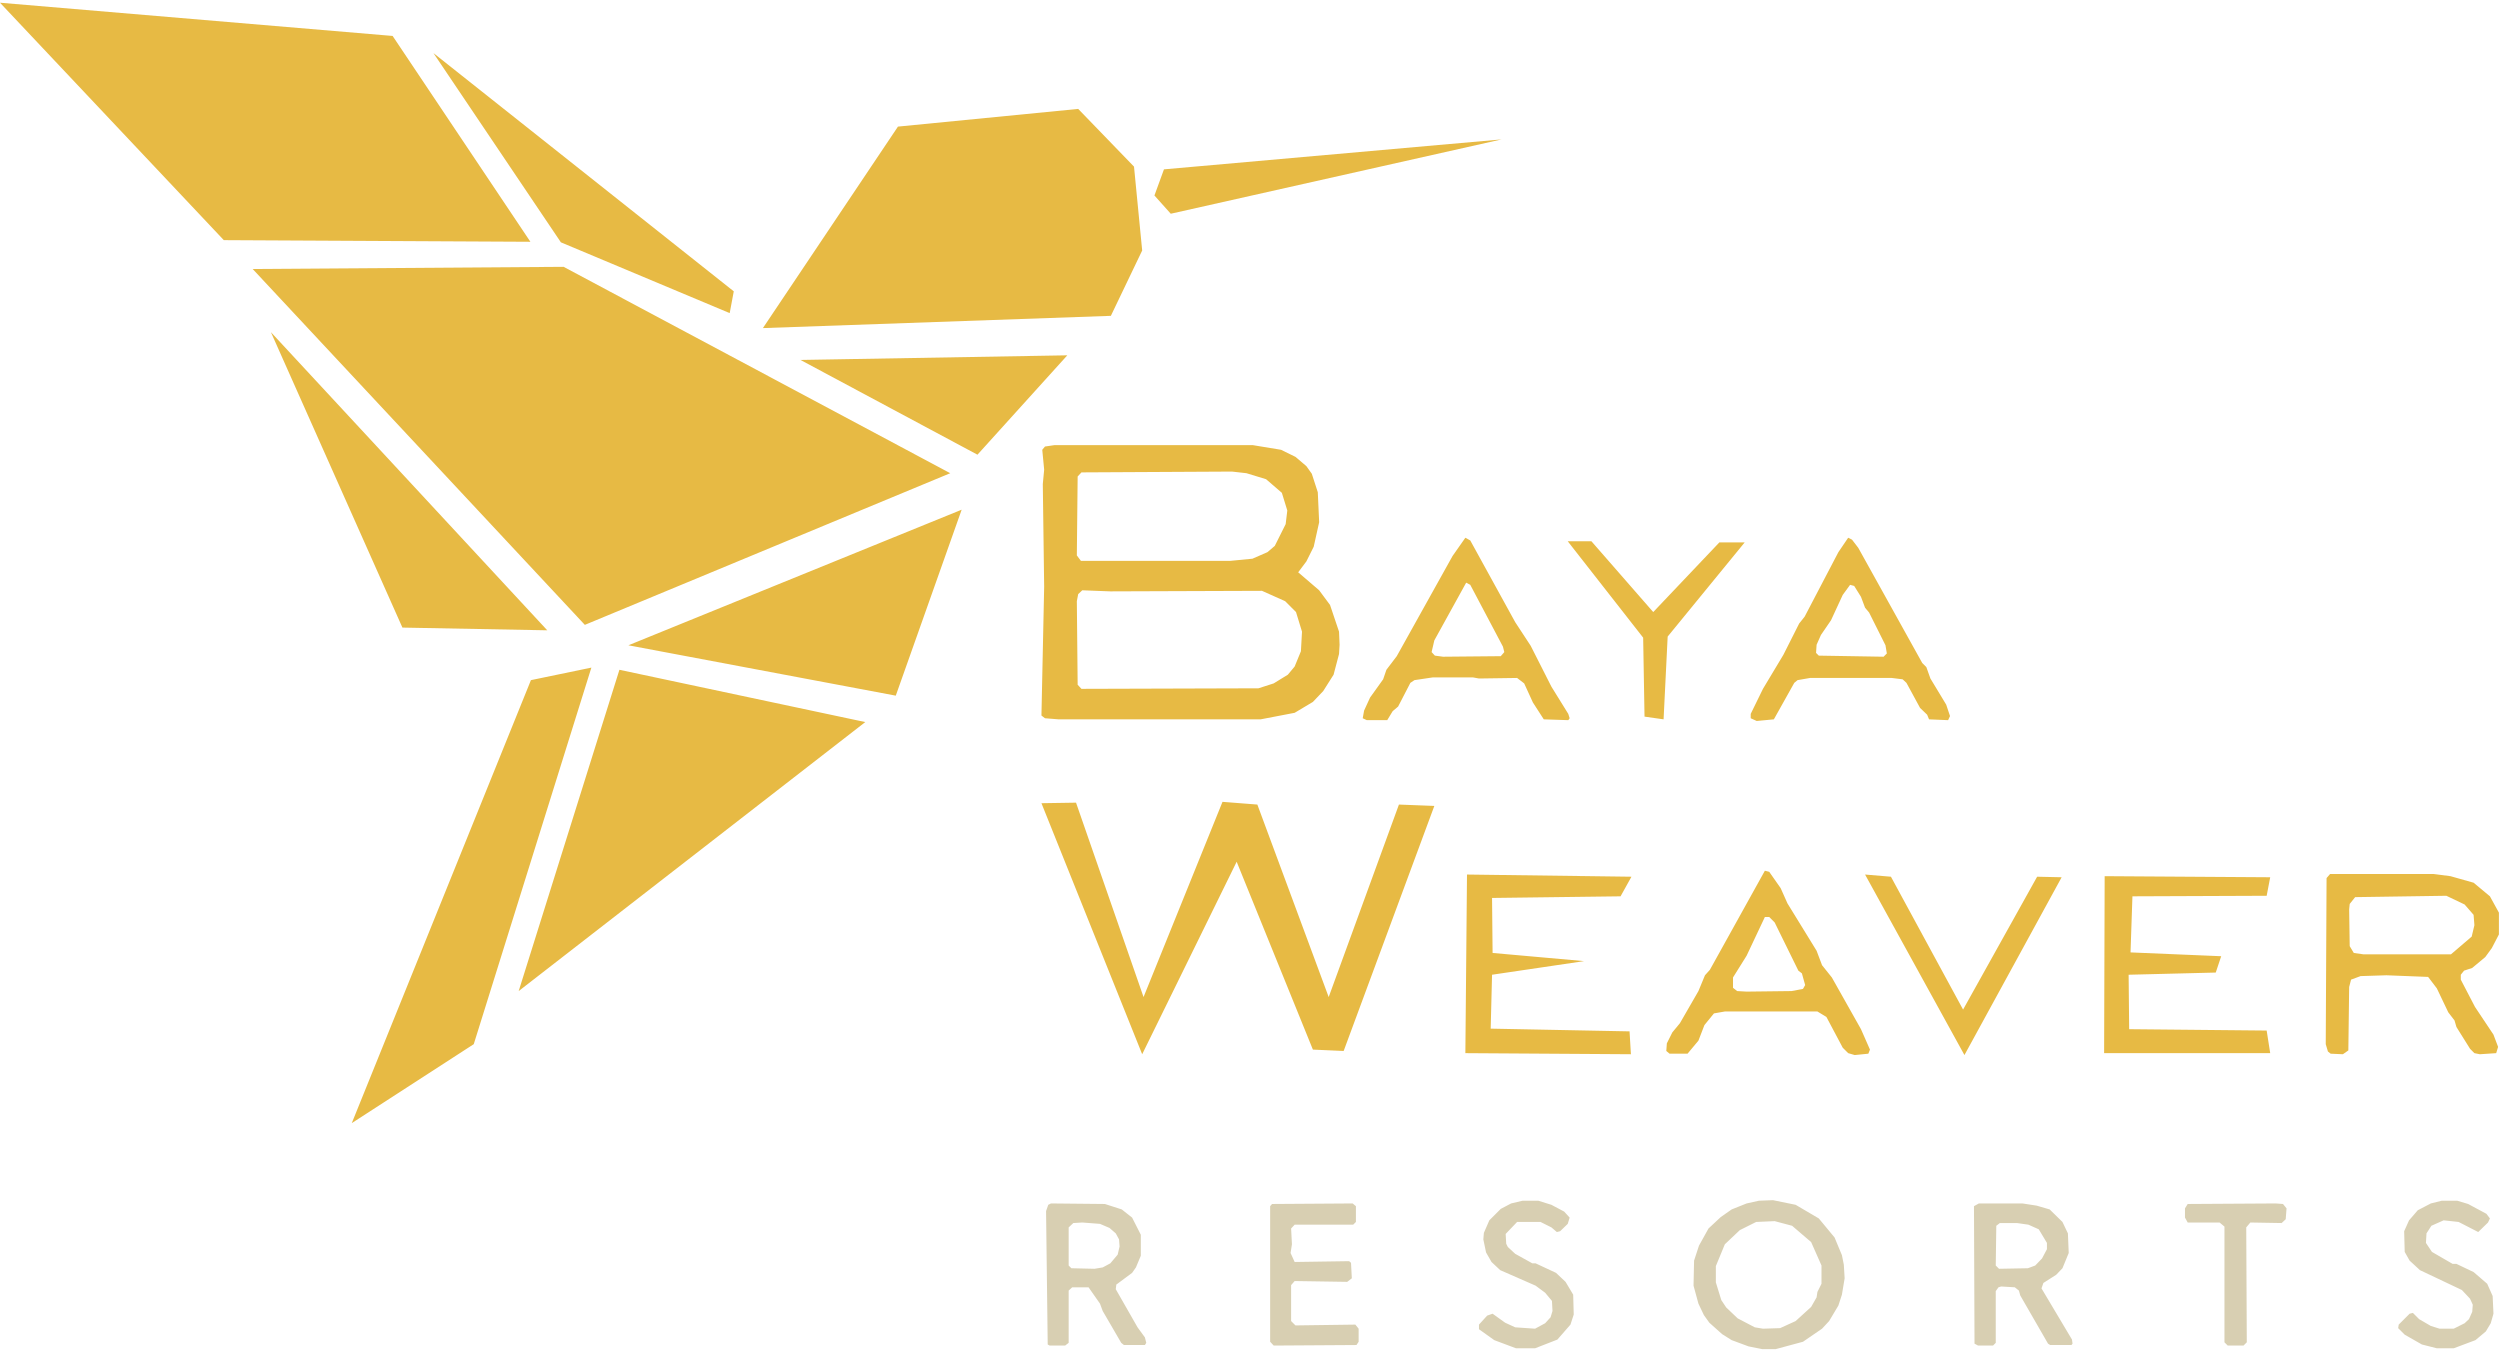
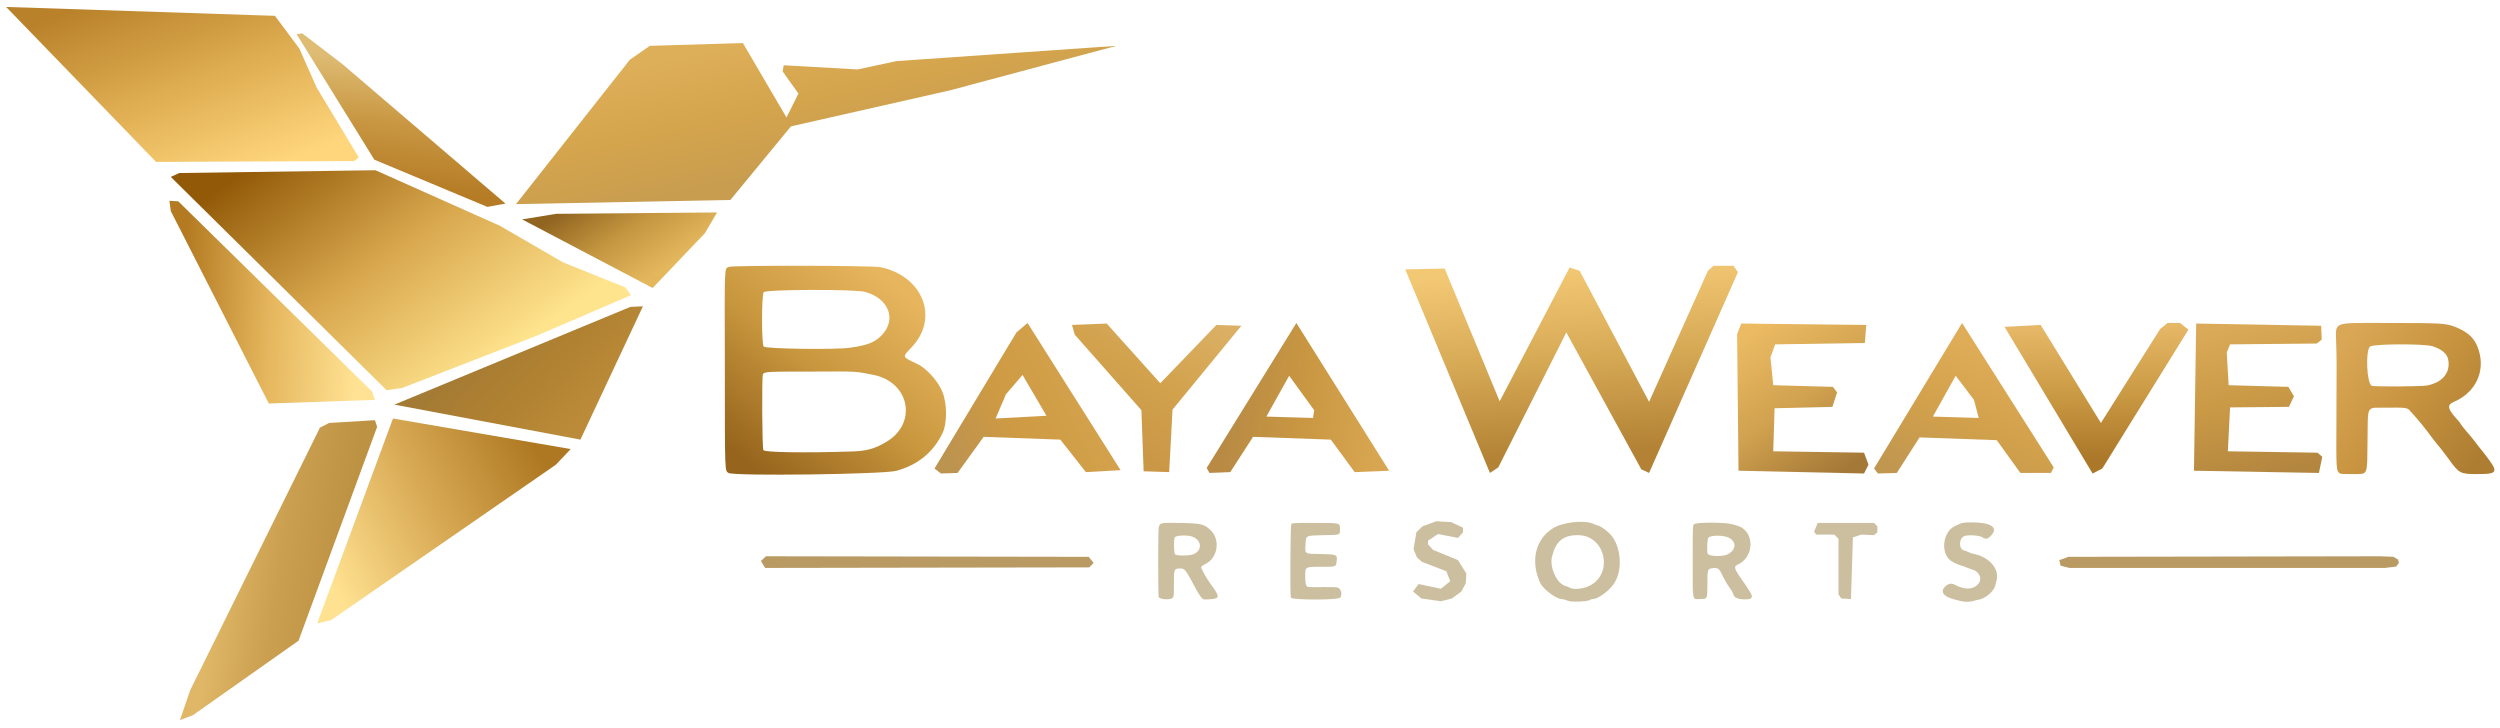
- <svg xmlns="http://www.w3.org/2000/svg" viewBox="0 0 918.2 495.8" role="img" aria-label="Baya Weaver Resorts">
-   <path fill="#E7BA44" fill-rule="evenodd" d="M773.0 321.8 772.8 386.8 833.8 386.8 832.5 378.5 782.0 378.0 781.8 358.0 813.8 357.2 815.8 351.2 782.5 349.8 783.2 329.2 832.5 329.0 833.8 322.2ZM855.8 321.0 854.5 322.5 854.2 383.5 855.0 386.2 856.0 387.0 860.5 387.2 862.5 385.8 862.8 362.5 863.5 359.8 867.0 358.5 876.5 358.2 891.8 358.8 895.0 363.0 899.2 371.8 901.5 374.8 902.2 377.2 907.2 385.2 908.8 386.8 910.8 387.2 916.8 386.8 917.5 384.5 915.8 380.0 909.0 369.8 903.8 359.8 903.8 358.0 905.0 356.5 908.0 355.5 912.8 351.5 915.2 348.2 917.8 343.2 917.8 335.2 914.5 329.2 908.5 324.2 900.0 321.8 893.8 321.0ZM908.5 336.0 908.8 339.8 907.8 344.0 900.2 350.5 868.0 350.5 864.5 350.0 863.0 347.5 862.8 334.0 863.0 332.0 865.0 329.5 898.5 329.0 905.2 332.2ZM685.0 321.2 721.5 387.5 757.2 322.2 748.2 322.0 721.0 370.8 694.5 322.0ZM538.8 321.2 538.2 386.8 599.0 387.2 598.5 378.8 547.5 377.8 548.0 358.0 581.8 353.0 548.2 350.0 548.0 329.8 595.2 329.2 599.2 322.0ZM648.2 319.8 628.0 356.2 626.2 358.2 623.8 364.0 617.0 375.8 614.2 379.2 612.2 383.2 612.0 386.0 613.2 387.0 619.8 387.0 623.8 382.2 626.0 376.5 629.5 372.2 633.5 371.5 667.5 371.5 670.8 373.5 676.8 384.8 678.8 386.8 681.2 387.5 686.2 387.0 686.8 385.5 683.5 378.0 672.8 359.0 669.2 354.5 667.2 349.2 656.5 331.8 654.0 326.2 649.8 320.2ZM648.2 336.8 649.8 336.8 651.8 338.8 660.5 356.5 661.8 357.5 663.0 361.8 662.2 363.2 658.0 364.0 641.5 364.2 638.0 364.0 636.5 362.8 636.5 359.0 641.5 351.0ZM382.5 295.0 419.5 387.2 454.2 316.5 482.2 385.5 493.5 386.0 526.8 296.0 513.8 295.5 488.0 366.2 461.8 295.5 449.0 294.5 420.0 366.2 395.2 294.8ZM317.8 265.2 227.5 246.0 190.5 364.0ZM217.2 245.2 195.0 249.8 129.2 412.5 174.0 383.5ZM575.8 198.8 603.5 234.2 604.0 263.2 611.0 264.2 612.5 233.8 640.8 199.2 631.5 199.2 607.2 224.8 584.5 198.8ZM678.8 197.5 675.2 202.8 662.8 226.5 660.8 229.0 655.0 240.5 647.5 253.0 643.0 262.2 643.0 263.8 645.2 264.8 651.5 264.2 659.0 250.8 660.2 249.8 664.8 249.0 694.8 249.0 698.8 249.5 700.2 250.8 705.2 260.0 707.8 262.5 708.5 264.2 715.5 264.5 716.2 263.0 714.8 258.8 709.0 249.2 707.5 245.0 706.0 243.5 682.5 201.2 680.2 198.2ZM679.5 214.8 681.0 215.2 683.5 219.2 685.0 223.2 686.5 225.0 692.5 237.0 693.0 240.0 691.8 241.2 668.0 240.8 667.0 239.8 667.2 236.8 668.8 233.2 672.5 227.8 676.8 218.5ZM538.2 197.5 533.5 204.2 513.0 241.0 509.2 246.0 508.0 249.5 503.2 256.2 501.0 261.0 500.5 263.8 502.0 264.5 509.5 264.5 511.5 261.2 513.5 259.5 518.0 250.8 519.5 249.8 526.2 248.8 541.0 248.8 543.2 249.2 557.2 249.0 559.8 251.0 563.0 258.0 567.0 264.2 576.0 264.5 576.5 263.8 576.0 262.2 569.8 252.2 562.2 237.2 556.5 228.5 540.0 198.5ZM538.5 214.0 540.0 214.8 552.0 237.5 552.5 239.5 551.2 241.0 530.0 241.2 527.0 240.8 525.8 239.5 526.8 235.2ZM353.2 187.2 230.8 237.0 329.0 255.5ZM479.8 171.2 475.8 167.8 470.5 165.2 460.2 163.5 387.2 163.5 383.8 164.0 382.8 165.2 383.5 172.5 383.0 177.8 383.5 215.5 382.5 262.8 383.8 263.8 388.8 264.2 463.0 264.2 475.5 261.8 482.2 257.8 486.0 253.8 489.8 247.8 491.8 240.2 492.0 236.8 491.8 232.0 488.5 222.2 484.5 216.8 476.8 210.2 479.8 206.2 482.5 200.8 484.5 191.8 484.0 180.8 481.8 174.0ZM396.0 218.2 397.5 216.8 407.8 217.2 463.5 217.0 472.0 220.8 476.0 224.8 478.2 232.0 477.8 239.2 475.5 244.8 473.0 247.8 467.8 251.0 462.2 252.8 397.2 253.0 395.8 251.5 395.5 220.8ZM395.8 175.0 397.2 173.5 452.5 173.2 457.8 173.8 465.0 176.0 470.8 181.0 472.8 187.5 472.2 192.5 468.2 200.5 465.5 202.8 460.0 205.2 451.8 206.0 397.0 206.0 395.5 204.0ZM392.0 130.5 294.0 132.2 359.0 167.0ZM99.5 122.0 147.8 230.5 201.0 231.5ZM92.8 98.8 214.8 229.5 349.0 173.8 207.0 98.0ZM551.5 51.2 427.5 62.2 424.0 71.8 430.0 78.5ZM416.5 61.2 396.0 40.0 329.8 46.5 280.2 120.5 408.0 116.0 419.5 92.0ZM159.2 19.5 206.0 89.0 268.0 115.0 269.5 107.0ZM0.0 1.0 82.2 88.2 194.8 88.8 144.2 13.2Z" />
-   <path fill="#D8CFB2" fill-rule="evenodd" d="M803.5 442.2 802.5 443.8 802.5 447.2 803.5 449.0 815.2 449.0 817.0 450.5 817.0 493.0 818.2 494.2 824.0 494.2 825.2 493.0 825.0 450.8 826.5 449.0 838.0 449.2 839.5 447.8 839.8 443.8 838.5 442.2 835.8 442.0ZM725.0 443.0 725.2 493.5 726.5 494.2 732.0 494.2 733.0 493.2 733.0 474.2 734.0 472.8 735.0 472.5 740.0 472.8 741.5 474.0 742.0 475.8 752.2 493.5 753.0 494.0 760.8 494.0 761.2 493.5 761.0 492.0 749.8 473.2 750.5 471.2 755.2 468.2 757.5 465.8 759.8 460.2 759.5 453.0 757.5 448.8 752.8 444.2 748.0 442.8 742.8 442.0 726.8 442.0ZM733.2 450.2 734.5 449.2 740.8 449.2 745.0 449.8 748.8 451.5 751.8 456.5 751.8 458.8 750.0 462.2 747.5 464.8 744.8 465.8 734.2 466.0 733.0 464.8ZM467.2 442.2 466.5 443.0 466.5 492.8 467.8 494.2 498.2 494.0 499.0 492.8 499.0 488.0 497.8 486.5 475.8 486.8 474.2 485.2 474.2 472.0 475.5 470.5 494.8 470.8 496.5 469.5 496.2 463.8 495.5 463.2 475.5 463.5 474.0 460.2 474.5 457.0 474.2 451.2 475.5 449.8 497.0 449.8 498.0 448.8 498.0 443.0 496.8 442.0ZM385.0 442.5 384.2 444.8 384.8 493.8 385.5 494.2 391.2 494.2 392.5 493.2 392.5 474.0 393.8 472.8 399.8 472.8 404.0 478.8 405.0 481.5 411.8 493.2 412.8 494.0 420.5 494.0 421.0 493.2 420.5 491.2 417.8 487.5 409.8 473.5 410.0 471.8 415.8 467.5 417.2 465.5 419.0 461.2 419.0 453.5 415.8 447.2 412.0 444.2 405.8 442.2 386.0 442.0ZM392.5 450.8 394.2 449.2 397.5 449.0 404.0 449.5 407.5 451.0 409.8 453.0 411.0 455.2 411.2 457.8 410.5 460.8 407.8 464.0 405.0 465.5 402.0 466.0 393.5 465.8 392.5 464.8ZM896.8 441.0 892.8 442.0 888.0 444.5 884.8 448.2 883.0 452.2 883.2 459.8 885.0 463.0 888.8 466.5 904.2 473.8 907.2 477.0 908.2 479.2 908.0 481.8 906.8 484.5 905.2 486.0 901.2 488.0 896.0 488.0 892.8 487.0 888.5 484.5 886.2 482.2 885.0 482.5 881.0 486.5 880.8 487.8 883.2 490.2 889.5 493.8 895.0 495.2 901.2 495.2 909.2 492.2 913.0 489.0 914.8 486.0 915.8 482.5 915.5 476.0 913.5 471.5 908.5 467.2 902.2 464.2 900.8 464.2 893.2 459.8 891.0 456.5 891.2 453.0 893.0 450.2 897.5 448.2 903.0 448.8 910.2 452.5 913.8 449.0 914.5 447.5 913.2 445.8 906.5 442.2 902.5 441.0ZM565.0 441.0 559.2 441.0 555.0 442.0 551.2 444.0 547.0 448.2 545.0 452.8 544.8 455.2 545.8 460.0 547.8 463.5 551.0 466.5 564.0 472.2 567.5 474.8 570.0 477.8 570.2 481.5 569.5 483.8 567.5 486.0 563.8 488.0 556.5 487.5 552.8 485.8 548.2 482.5 546.2 483.2 543.2 486.5 543.2 488.2 548.8 492.2 556.8 495.2 563.8 495.2 572.0 492.0 576.8 486.5 578.0 482.8 577.8 475.5 575.0 470.8 571.5 467.5 564.0 464.0 562.8 464.0 556.5 460.5 553.8 458.0 553.2 456.8 553.0 453.2 557.2 448.8 565.8 448.8 569.8 450.8 571.8 452.5 573.0 452.2 575.8 449.5 576.5 447.2 574.5 445.0 569.8 442.5ZM646.0 441.0 641.5 442.0 636.0 444.2 632.0 447.0 627.5 451.2 624.0 457.5 622.2 463.0 622.0 472.2 623.8 478.8 625.8 483.0 627.8 485.8 632.5 490.0 636.0 492.2 642.2 494.5 647.2 495.5 652.2 495.5 662.2 492.8 669.2 488.0 671.8 485.2 675.2 479.5 676.5 475.5 677.5 469.5 677.2 464.5 676.5 461.0 673.8 454.5 668.0 447.5 659.5 442.5 651.2 440.8ZM645.0 448.8 651.8 448.5 658.2 450.2 665.2 456.2 669.0 464.8 669.0 471.5 667.5 474.5 667.2 476.5 665.2 480.0 659.5 485.2 653.8 487.8 647.5 488.0 644.5 487.5 638.2 484.2 634.0 480.2 632.2 477.5 630.2 471.0 630.2 465.0 633.5 457.0 639.0 451.8Z" />
+ <svg xmlns="http://www.w3.org/2000/svg" width="900.2" height="261.8" viewBox="8.0 9.5 900.2 261.8" role="img" aria-label="Baya Weaver Resorts">
+   <defs>
+     <linearGradient id="g1" gradientUnits="userSpaceOnUse" x1="64.2" y1="1.9" x2="91.5" y2="74.9">
+       <stop offset="0" stop-color="#b9822a" />
+       <stop offset=".5" stop-color="#deac51" />
+       <stop offset="1" stop-color="#ffd67c" />
+     </linearGradient>
+     <linearGradient id="g2" gradientUnits="userSpaceOnUse" x1="148.6" y1="77.1" x2="153.4" y2="32.1">
+       <stop offset="0" stop-color="#b57b25" />
+       <stop offset=".5" stop-color="#c89641" />
+       <stop offset="1" stop-color="#debc73" />
+     </linearGradient>
+     <linearGradient id="g3" gradientUnits="userSpaceOnUse" x1="273.4" y1="74.8" x2="262.7" y2="27.3">
+       <stop offset="0" stop-color="#c89d4f" />
+       <stop offset=".5" stop-color="#d5a54d" />
+       <stop offset="1" stop-color="#deaf59" />
+     </linearGradient>
+     <linearGradient id="g4" gradientUnits="userSpaceOnUse" x1="114.6" y1="57.0" x2="179.9" y2="145.5">
+       <stop offset="0" stop-color="#925a08" />
+       <stop offset=".5" stop-color="#d8a74d" />
+       <stop offset="1" stop-color="#ffe48e" />
+     </linearGradient>
+     <linearGradient id="g5" gradientUnits="userSpaceOnUse" x1="72.7" y1="126.8" x2="136.9" y2="131.1">
+       <stop offset="0" stop-color="#b37a21" />
+       <stop offset=".5" stop-color="#e5b65d" />
+       <stop offset="1" stop-color="#ffe293" />
+     </linearGradient>
+     <linearGradient id="g6" gradientUnits="userSpaceOnUse" x1="222.7" y1="77.2" x2="244.0" y2="108.5">
+       <stop offset="0" stop-color="#916520" />
+       <stop offset=".5" stop-color="#c49640" />
+       <stop offset="1" stop-color="#e5b75d" />
+     </linearGradient>
+     <linearGradient id="g9" gradientUnits="userSpaceOnUse" x1="184.1" y1="129.8" x2="216.5" y2="161.3">
+       <stop offset="0" stop-color="#a47b34" />
+       <stop offset=".5" stop-color="#b08131" />
+       <stop offset="1" stop-color="#bb8b39" />
+     </linearGradient>
+     <linearGradient id="g18" gradientUnits="userSpaceOnUse" x1="200.0" y1="168.9" x2="122.0" y2="210.0">
+       <stop offset="0" stop-color="#ae7822" />
+       <stop offset=".5" stop-color="#d9aa55" />
+       <stop offset="1" stop-color="#ffe291" />
+     </linearGradient>
+     <linearGradient id="g19" gradientUnits="userSpaceOnUse" x1="131.2" y1="215.3" x2="87.4" y2="209.0">
+       <stop offset="0" stop-color="#be9243" />
+       <stop offset=".5" stop-color="#ca9f4f" />
+       <stop offset="1" stop-color="#dfb767" />
+     </linearGradient>
+     <linearGradient id="g7" gradientUnits="userSpaceOnUse" x1="277.2" y1="176.2" x2="329.5" y2="111.7">
+       <stop offset="0" stop-color="#96641c" />
+       <stop offset=".5" stop-color="#c7963d" />
+       <stop offset="1" stop-color="#e7b55d" />
+     </linearGradient>
+     <linearGradient id="g8" gradientUnits="userSpaceOnUse" x1="574.2" y1="173.1" x2="569.1" y2="106.3">
+       <stop offset="0" stop-color="#b38235" />
+       <stop offset=".5" stop-color="#d5a854" />
+       <stop offset="1" stop-color="#f3c874" />
+     </linearGradient>
+     <linearGradient id="g10" gradientUnits="userSpaceOnUse" x1="348.6" y1="172.9" x2="394.4" y2="149.9">
+       <stop offset="0" stop-color="#bd9350" />
+       <stop offset=".5" stop-color="#ce9a43" />
+       <stop offset="1" stop-color="#d3a14b" />
+     </linearGradient>
+     <linearGradient id="g11" gradientUnits="userSpaceOnUse" x1="410.9" y1="169.7" x2="438.2" y2="122.2">
+       <stop offset="0" stop-color="#ca9746" />
+       <stop offset=".5" stop-color="#d2a24d" />
+       <stop offset="1" stop-color="#dbb064" />
+     </linearGradient>
+     <linearGradient id="g12" gradientUnits="userSpaceOnUse" x1="449.6" y1="154.8" x2="504.3" y2="160.1">
+       <stop offset="0" stop-color="#b88a44" />
+       <stop offset=".5" stop-color="#c99742" />
+       <stop offset="1" stop-color="#d8a650" />
+     </linearGradient>
+     <linearGradient id="g13" gradientUnits="userSpaceOnUse" x1="669.4" y1="180.7" x2="635.6" y2="131.3">
+       <stop offset="0" stop-color="#a47837" />
+       <stop offset=".5" stop-color="#d1a24f" />
+       <stop offset="1" stop-color="#ebba63" />
+     </linearGradient>
+     <linearGradient id="g14" gradientUnits="userSpaceOnUse" x1="705.8" y1="183.5" x2="725.4" y2="136.0">
+       <stop offset="0" stop-color="#c19750" />
+       <stop offset=".5" stop-color="#d3a14b" />
+       <stop offset="1" stop-color="#dfac57" />
+     </linearGradient>
+     <linearGradient id="g15" gradientUnits="userSpaceOnUse" x1="760.8" y1="175.0" x2="759.8" y2="127.5">
+       <stop offset="0" stop-color="#ab7729" />
+       <stop offset=".5" stop-color="#cb9a44" />
+       <stop offset="1" stop-color="#e5b766" />
+     </linearGradient>
+     <linearGradient id="g16" gradientUnits="userSpaceOnUse" x1="822.0" y1="181.5" x2="807.5" y2="127.5">
+       <stop offset="0" stop-color="#b3863f" />
+       <stop offset=".5" stop-color="#c99946" />
+       <stop offset="1" stop-color="#dbaa58" />
+     </linearGradient>
+     <linearGradient id="g17" gradientUnits="userSpaceOnUse" x1="902.5" y1="171.9" x2="851.0" y2="133.7">
+       <stop offset="0" stop-color="#ad7d32" />
+       <stop offset=".5" stop-color="#c7933f" />
+       <stop offset="1" stop-color="#daa756" />
+     </linearGradient>
+   </defs>
+   <g>
+     <path fill="url(#g1)" d="M10.2 12.0 64.2 67.8 135.5 67.5 137.2 66.2 122.0 41.0 115.8 27.0 107.0 15.2Z" />
+     <path fill="url(#g2)" d="M114.8 21.8 142.8 67.0 183.5 84.0 190.0 82.8 131.2 32.5 116.8 21.5Z" />
+     <path fill="url(#g3)" d="M193.8 83.0 271.0 81.5 292.8 55.0 350.2 42.0 410.0 26.0 330.8 31.5 316.8 34.5 290.2 33.0 289.8 35.2 295.5 43.2 291.2 51.8 275.5 25.0 242.0 26.0 234.8 31.0Z" />
+     <path fill="url(#g4)" d="M69.5 73.2 147.2 150.0 152.8 149.2 201.0 130.5 235.2 115.8 233.2 113.0 210.8 104.0 188.0 90.8 143.2 70.8 72.5 71.8Z" />
+     <path fill="url(#g5)" d="M69.0 81.8 69.5 85.5 104.8 154.8 143.0 153.5 142.0 150.5 72.2 82.0Z" />
+     <path fill="url(#g6)" d="M266.2 86.0 208.2 86.5 196.0 88.5 243.0 113.2 261.8 93.5Z" />
+     <path fill="url(#g9)" d="M239.5 119.8 235.0 120.0 150.0 155.2 217.0 167.8Z" />
+     <path fill="url(#g18)" d="M213.5 171.2 149.5 160.2 122.2 234.0 127.2 232.8 208.2 176.8Z" />
+     <path fill="url(#g19)" d="M143.0 160.8 126.5 161.8 123.2 163.5 76.5 258.0 72.8 268.8 77.5 267.0 115.5 240.2 143.8 163.2Z" />
+   </g>
+   <g>
+     <path fill="url(#g7)" d="M270.3 179.8C269.0 178.9 269.0 180.4 269.0 142.5C268.9 103.2 268.8 106.5 270.5 105.6C271.7 105.0 322.1 105.1 325.0 105.7C340.4 108.9 346.3 124.1 336.2 134.6C332.8 138.2 332.7 137.9 338.2 140.5C341.5 142.0 345.7 146.6 347.3 150.5C349.1 154.9 349.1 162.0 347.3 165.6C344.0 172.4 338.6 176.8 330.9 179.0C326.6 180.3 272.0 181.0 270.3 179.8ZM313.5 172.1C319.8 172.0 322.8 171.2 327.0 168.7C338.4 162.1 335.7 147.2 322.6 144.5C315.9 143.2 317.4 143.2 300.4 143.3C284.3 143.3 283.2 143.3 282.7 144.3C282.3 145.1 282.4 171.0 282.9 171.6C283.4 172.4 297.8 172.6 313.5 172.1ZM314.1 134.7C320.1 133.9 323.0 132.8 325.4 130.3C331.0 124.6 328.1 117.0 319.5 114.6C316.1 113.6 283.8 113.7 283.0 114.7C282.2 115.6 282.2 133.4 283.0 134.3C283.7 135.1 308.7 135.5 314.1 134.7Z" />
+     <path fill="url(#g8)" d="M514.0 106.5 544.5 179.8 547.5 177.8 572.0 129.2 599.0 178.5 601.8 179.8 633.8 107.5 632.2 105.2 625.0 105.2 623.0 107.0 601.8 154.2 576.8 107.0 573.2 105.8 548.0 154.0 528.2 106.2Z" />
+     <path fill="url(#g10)" d="M344.5 178.2 346.8 180.0 352.8 179.8 362.2 166.8 389.8 167.8 399.0 179.5 411.5 178.8 378.0 125.8 374.0 129.2ZM376.2 144.5 384.8 159.2 366.5 160.2 370.2 151.5Z" />
+     <path fill="url(#g11)" d="M394.0 126.5 395.0 130.0 419.0 157.2 419.8 179.2 429.0 179.5 430.2 157.0 455.0 126.8 446.0 126.5 425.8 147.5 406.5 126.0Z" />
+     <path fill="url(#g12)" d="M442.5 178.0 443.5 179.8 451.0 179.5 459.2 166.8 487.2 167.8 495.8 179.5 508.2 179.0 474.8 125.8ZM472.2 144.8 481.2 157.2 480.8 160.0 464.0 159.5Z" />
+     <path fill="url(#g13)" d="M635.0 126.0 633.5 129.8 634.0 179.0 679.2 180.0 680.8 176.8 679.2 172.5 646.5 172.0 647.0 156.5 667.8 156.0 669.5 150.8 668.0 148.8 646.5 148.2 645.5 138.2 647.2 133.5 679.5 133.0 680.0 126.5Z" />
+     <path fill="url(#g14)" d="M682.8 178.2 684.2 180.0 691.0 179.8 699.2 167.0 727.0 168.0 735.5 179.8 746.5 179.8 747.5 177.8 714.5 125.8ZM712.2 144.8 718.8 153.5 720.5 160.0 704.0 159.5Z" />
+     <path fill="url(#g15)" d="M729.8 127.2 761.5 180.0 765.0 178.2 796.0 128.2 793.0 125.8 788.5 125.8 785.8 128.0 764.5 161.8 742.8 126.5Z" />
+     <path fill="url(#g16)" d="M798.8 126.0 798.0 179.0 843.0 179.8 844.2 174.0 842.5 172.5 810.2 172.0 811.0 156.2 832.2 156.0 834.0 152.2 832.0 148.8 810.5 148.2 809.8 136.5 811.0 133.5 842.2 133.2 844.0 131.8 843.8 126.8Z" />
+     <path fill="url(#g17)" d="M850.6 180.0C849.2 179.1 849.2 178.9 849.3 160.0C849.4 139.9 849.4 138.5 849.2 132.8C849.1 125.1 847.4 125.8 867.8 125.8C886.7 125.8 888.5 125.9 891.8 127.1C896.8 129.1 899.2 131.3 900.5 135.5C903.0 143.2 899.4 150.8 891.8 154.1C889.1 155.2 889.2 156.5 892.3 160.0C892.9 160.6 893.8 161.7 894.2 162.4C894.7 163.1 895.5 164.1 896.1 164.8C896.7 165.4 897.8 166.8 898.7 167.9C899.5 169.0 901.3 171.3 902.7 173.0C907.8 179.6 907.6 180.2 900.1 180.2C893.9 180.2 893.5 180.1 889.6 174.6C888.8 173.5 887.5 171.8 886.7 170.8C885.8 169.8 884.4 168.0 883.5 166.8C881.4 163.9 878.9 160.8 875.6 157.2C874.8 156.3 873.9 156.2 867.3 156.3C859.8 156.4 860.7 154.9 860.5 168.1C860.3 181.3 860.9 180.1 855.1 180.2C852.4 180.2 851.0 180.2 850.6 180.0ZM882.0 148.3C886.6 147.4 889.5 144.7 889.7 141.0C889.9 137.6 888.2 135.6 884.0 134.2C881.0 133.2 862.5 133.3 861.4 134.3C859.7 135.8 860.2 147.5 862.0 148.4C862.8 148.8 879.8 148.7 882.0 148.3Z" />
+   </g>
+   <g fill="#b89a62">
+     <path d="M282.0 211.5 283.5 214.0 400.2 213.8 401.8 212.2 400.0 210.0 283.8 209.8Z" />
+     <path d="M749.5 211.2 750.0 213.2 753.2 214.0 866.8 214.0 870.8 213.5 871.8 212.2 871.5 211.0 869.8 210.0 865.0 209.8 752.8 210.0Z" />
+   </g>
+   <g fill="#cbbf9f">
+     <path d="M525.2 197.2 520.2 199.0 518.0 201.2 517.0 207.2 518.2 210.2 520.0 211.8 528.8 215.2 530.2 218.8 526.8 221.5 518.8 219.8 516.8 222.5 519.8 225.0 526.8 226.0 530.8 225.0 534.2 222.5 535.8 219.5 536.0 216.0 533.0 211.2 524.0 207.5 522.2 205.5 522.2 204.2 525.8 201.8 533.0 203.2 534.8 201.2 534.8 199.5 530.5 197.5Z" />
+     <path d="M440.9 225.0C440.3 224.5 439.0 222.4 436.5 217.6C434.8 214.6 434.4 214.2 433.0 214.2C430.7 214.2 430.7 214.4 430.7 219.7C430.7 223.9 430.7 224.3 430.2 224.8C429.4 225.6 425.5 225.4 425.2 224.4C425.0 223.6 425.0 200.4 425.2 199.6C425.7 197.7 425.5 197.7 432.6 197.8C440.4 197.9 441.7 198.2 444.0 200.5C447.5 203.9 446.5 210.5 442.0 212.6C441.2 213.0 440.5 213.5 440.5 213.7C440.5 214.3 442.7 218.2 444.2 220.2C447.4 224.5 447.3 225.1 443.3 225.3C441.8 225.4 441.4 225.4 440.9 225.0ZM437.9 209.0C441.2 207.5 440.6 203.6 436.9 202.6C434.9 202.1 431.4 202.3 431.0 203.0C430.6 203.8 430.7 208.6 431.1 209.1C431.7 209.7 436.5 209.7 437.9 209.0Z" />
+     <path d="M472.8 224.7C472.5 223.9 472.6 198.9 473.0 198.2C473.3 197.8 473.6 197.8 481.4 197.8C490.8 197.8 490.5 197.7 490.5 200.1C490.5 202.2 490.7 202.1 484.5 202.2C477.9 202.4 478.3 202.2 478.1 205.6C477.9 209.1 477.6 208.9 483.7 209.0C489.4 209.1 489.6 209.2 489.3 211.6C489.1 213.6 489.2 213.6 483.7 213.6C477.8 213.6 478.0 213.5 478.0 217.2C478.0 219.4 478.2 220.4 478.8 220.8C479.0 220.9 481.5 221.0 484.5 220.9C489.8 220.9 489.8 220.9 490.4 221.6C491.1 222.4 491.2 223.8 490.6 224.7C490.0 225.6 473.2 225.6 472.8 224.7Z" />
+     <path d="M573.2 226.0C572.8 225.9 572.1 225.7 571.7 225.5C571.3 225.4 570.7 225.2 570.3 225.2C568.4 225.2 563.7 221.7 562.6 219.4C559.1 211.8 560.7 204.0 566.9 199.9C570.2 197.6 578.2 196.6 581.7 198.1C582.5 198.5 583.4 198.8 583.6 198.8C583.9 198.8 585.4 199.7 586.9 201.0C591.8 204.9 592.8 215.2 588.7 220.3C586.6 222.9 583.2 225.2 581.6 225.2C581.2 225.2 580.6 225.4 580.1 225.7C579.0 226.1 574.7 226.3 573.2 226.0ZM580.2 220.5C589.2 216.2 586.1 202.1 576.1 202.2C570.9 202.2 568.3 204.3 566.9 209.7C565.8 213.4 568.4 219.3 571.4 220.4C572.1 220.6 572.9 220.9 573.2 221.1C574.6 221.9 577.9 221.6 580.2 220.5Z" />
+     <path d="M635.3 225.3C633.4 225.1 632.4 224.6 632.1 223.4C632.0 222.9 631.3 221.8 629.9 219.8C629.5 219.2 628.8 217.8 628.2 216.7C627.1 214.2 626.5 213.8 624.6 214.1C622.8 214.4 622.8 214.6 622.8 219.9C622.8 225.3 622.8 225.2 620.1 225.2C617.3 225.2 617.5 226.5 617.5 211.7C617.5 200.5 617.5 198.8 617.9 198.3C618.5 197.5 629.1 197.5 631.9 198.3C634.7 199.1 635.1 199.3 636.1 200.2C639.8 203.6 638.7 210.3 634.1 212.6C632.2 213.5 632.2 213.9 635.0 217.9C637.6 221.6 638.8 223.6 638.8 224.1C638.8 225.2 638.0 225.4 635.3 225.3ZM630.1 209.1C633.2 207.5 633.4 204.6 630.5 203.1C628.5 202.1 623.6 202.2 623.1 203.2C622.7 203.9 622.6 208.4 622.9 208.9C623.6 209.9 628.2 210.0 630.1 209.1Z" />
+     <path d="M662.5 197.8 661.2 201.0 662.0 202.0 668.5 202.0 670.0 203.5 670.0 223.5 671.0 225.0 674.5 225.2 675.2 203.0 678.2 202.0 682.8 202.2 684.0 201.2 684.0 199.0 682.8 197.8Z" />
+     <path d="M713.9 225.9C713.2 225.7 712.1 225.4 711.6 225.3C707.7 224.3 706.5 222.5 708.5 220.6C709.7 219.6 710.7 219.4 712.0 220.1C715.3 221.9 718.4 221.9 720.2 219.9C722.0 218.1 720.8 215.2 717.9 214.5C717.4 214.3 716.4 214.0 715.8 213.7C715.2 213.5 714.6 213.2 714.4 213.2C713.9 213.2 711.2 212.0 710.3 211.3C706.7 208.5 707.6 201.0 711.8 199.0C714.4 197.7 714.8 197.6 718.2 197.6C725.0 197.6 727.7 199.5 724.9 202.4C723.7 203.7 722.9 203.8 721.7 202.9C720.8 202.3 716.9 202.0 715.4 202.5C713.3 203.2 713.2 207.2 715.2 207.7C715.6 207.8 716.3 208.0 716.8 208.3C717.2 208.5 718.0 208.8 718.5 208.9C724.3 210.0 728.1 214.4 726.9 218.6C726.7 219.3 726.5 220.2 726.4 220.5C726.0 222.3 723.1 224.8 721.0 225.3C720.4 225.4 719.3 225.7 718.6 225.9C717.2 226.3 715.5 226.3 713.9 225.9Z" />
+   </g>
</svg>
